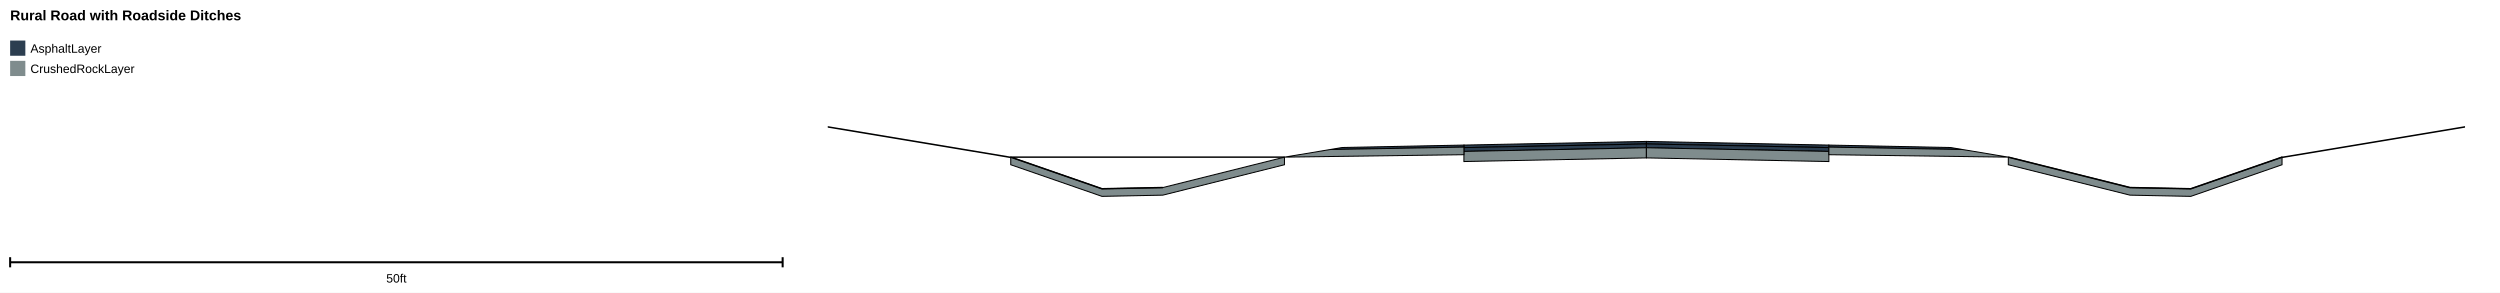
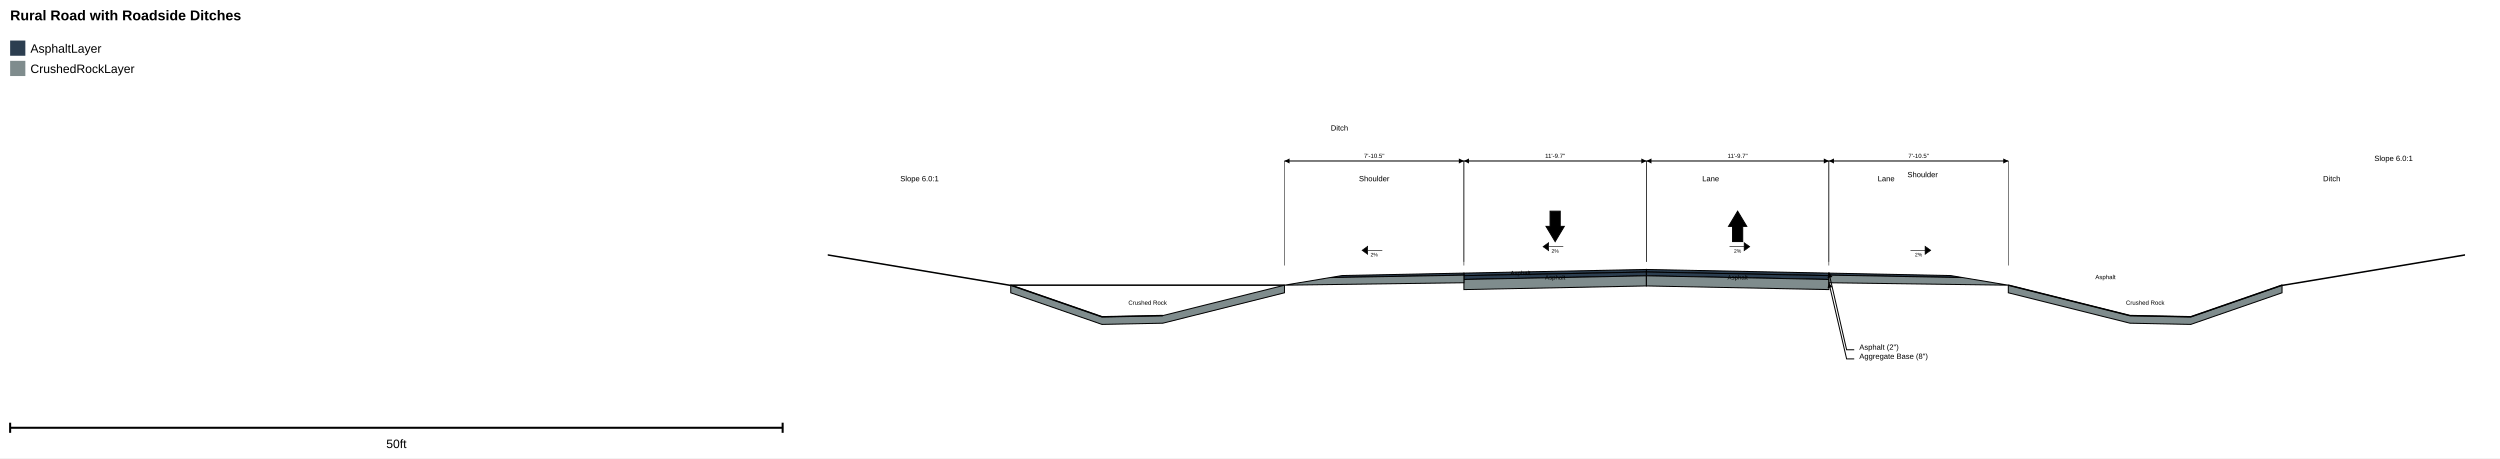
- <svg xmlns="http://www.w3.org/2000/svg" width="2466.0" height="288.7" viewBox="0 0 2466.0 288.7">
-   <rect width="2466.0" height="288.7" fill="white" />
+ <svg xmlns="http://www.w3.org/2000/svg" width="2466.0" height="452.0" viewBox="0 0 2466.0 452.0">
+   <rect width="2466.0" height="452.0" fill="white" />
  <g transform="scale(1,-1)">
-     <g transform="translate(0,-288.7)">
-       <polygon points="1624.00,149.20 1624.00,146.70 1444.00,143.10 1444.00,145.60" fill="#2C3E50" stroke="black" stroke-width="1" />
-       <polygon points="1624.00,146.70 1624.00,142.95 1444.00,139.35 1444.00,143.10" fill="#2C3E50" stroke="black" stroke-width="1" />
-       <polygon points="1624.00,142.95 1624.00,132.95 1444.00,129.35 1444.00,139.35" fill="#7F8C8D" stroke="black" stroke-width="1" />
-       <polygon points="1444.00,145.60 1444.00,143.60 1312.00,141.20 1324.00,143.20" fill="#2C3E50" stroke="black" stroke-width="1" />
-       <polygon points="1444.00,143.60 1444.00,136.10 1267.00,133.70 1312.00,141.20" fill="#7F8C8D" stroke="black" stroke-width="1" />
-       <polygon points="1267.00,133.70 1267.00,126.20 1147.00,96.20 1087.00,95.00 997.00,126.20 997.00,133.70 1087.00,102.50 1147.00,103.70" fill="#7F8C8D" stroke="black" stroke-width="1" />
-       <polyline points="1267.00,133.70 997.00,133.70 1087.00,102.50 1147.00,103.70" fill="none" stroke="black" stroke-width="1.5" />
-       <polygon points="997.00,133.70 997.00,133.20 817.00,163.20 817.00,163.70" fill="#BDC3C7" stroke="black" stroke-width="1" />
-       <polygon points="1624.00,149.20 1804.00,145.60 1804.00,143.10 1624.00,146.70" fill="#2C3E50" stroke="black" stroke-width="1" />
-       <polygon points="1624.00,146.70 1804.00,143.10 1804.00,139.35 1624.00,142.95" fill="#2C3E50" stroke="black" stroke-width="1" />
-       <polygon points="1624.00,142.95 1804.00,139.35 1804.00,129.35 1624.00,132.95" fill="#7F8C8D" stroke="black" stroke-width="1" />
-       <polygon points="1804.00,145.60 1924.00,143.20 1936.00,141.20 1804.00,143.60" fill="#2C3E50" stroke="black" stroke-width="1" />
-       <polygon points="1804.00,143.60 1936.00,141.20 1981.00,133.70 1804.00,136.10" fill="#7F8C8D" stroke="black" stroke-width="1" />
-       <polygon points="1981.00,133.70 2101.00,103.70 2161.00,102.50 2251.00,133.70 2251.00,126.20 2161.00,95.00 2101.00,96.20 1981.00,126.20" fill="#7F8C8D" stroke="black" stroke-width="1" />
-       <polyline points="1981.00,133.70 2101.00,103.70 2161.00,102.50 2251.00,133.70" fill="none" stroke="black" stroke-width="1.5" />
-       <polygon points="2251.00,133.70 2431.00,163.70 2431.00,163.20 2251.00,133.20" fill="#BDC3C7" stroke="black" stroke-width="1" />
+     <g transform="translate(0,-452.0)">
+       <polygon points="1624.00,186.20 1624.00,183.70 1444.00,180.10 1444.00,182.60" fill="#2C3E50" stroke="black" stroke-width="1" />
+       <polygon points="1624.00,183.70 1624.00,179.95 1444.00,176.35 1444.00,180.10" fill="#2C3E50" stroke="black" stroke-width="1" />
+       <polygon points="1624.00,179.95 1624.00,169.95 1444.00,166.35 1444.00,176.35" fill="#7F8C8D" stroke="black" stroke-width="1" />
+       <polygon points="1444.00,182.60 1444.00,180.60 1312.00,178.20 1324.00,180.20" fill="#2C3E50" stroke="black" stroke-width="1" />
+       <polygon points="1444.00,180.60 1444.00,173.10 1267.00,170.70 1312.00,178.20" fill="#7F8C8D" stroke="black" stroke-width="1" />
+       <polygon points="1267.00,170.70 1267.00,163.20 1147.00,133.20 1087.00,132.00 997.00,163.20 997.00,170.70 1087.00,139.50 1147.00,140.70" fill="#7F8C8D" stroke="black" stroke-width="1" />
+       <polyline points="1267.00,170.70 997.00,170.70 1087.00,139.50 1147.00,140.70" fill="none" stroke="black" stroke-width="1.5" />
+       <polygon points="997.00,170.70 997.00,170.20 817.00,200.20 817.00,200.70" fill="#BDC3C7" stroke="black" stroke-width="1" />
+       <polygon points="1624.00,186.20 1804.00,182.60 1804.00,180.10 1624.00,183.70" fill="#2C3E50" stroke="black" stroke-width="1" />
+       <polygon points="1624.00,183.70 1804.00,180.10 1804.00,176.35 1624.00,179.95" fill="#2C3E50" stroke="black" stroke-width="1" />
+       <polygon points="1624.00,179.95 1804.00,176.35 1804.00,166.35 1624.00,169.95" fill="#7F8C8D" stroke="black" stroke-width="1" />
+       <polygon points="1804.00,182.60 1924.00,180.20 1936.00,178.20 1804.00,180.60" fill="#2C3E50" stroke="black" stroke-width="1" />
+       <polygon points="1804.00,180.60 1936.00,178.20 1981.00,170.70 1804.00,173.10" fill="#7F8C8D" stroke="black" stroke-width="1" />
+       <polygon points="1981.00,170.70 2101.00,140.70 2161.00,139.50 2251.00,170.70 2251.00,163.20 2161.00,132.00 2101.00,133.20 1981.00,163.20" fill="#7F8C8D" stroke="black" stroke-width="1" />
+       <polyline points="1981.00,170.70 2101.00,140.70 2161.00,139.50 2251.00,170.70" fill="none" stroke="black" stroke-width="1.5" />
+       <polygon points="2251.00,170.70 2431.00,200.70 2431.00,200.20 2251.00,170.20" fill="#BDC3C7" stroke="black" stroke-width="1" />
+       <g id="symbol-c0aa9897" transform="translate(1534.00,228.70) scale(1.0) rotate(-180.0)">
+         <g>
+           <path d="M -5,-15 L 5,-15 L 5,0 L 9,0 L 0,15 L -9,0 L -5,0 Z" fill="black" stroke="black" stroke-width="1" />
+         </g>
+       </g>
+       <g id="symbol-7e2cb763" transform="translate(1534.00,208.70) scale(0.8) rotate(-180.0)">
+         <g>
+           <path d="M -10,0 L 8,0 L 8,-5 L 15,0 L 8,5 L 8,0 Z" fill="black" stroke="black" stroke-width="0.75" />
+         </g>
+       </g>
+       <text x="1534.00" y="202.70" font-family="Arial" font-size="5.0" text-anchor="middle" transform="translate(0,405.40) scale(1,-1)" fill="black">2%</text>
+       <text x="1534.00" y="176.28" font-family="Arial" font-size="6.0" text-anchor="middle" transform="translate(0,352.55) scale(1,-1)" fill="black">Asphalt</text>
+       <g id="symbol-00190a93" transform="translate(1355.50,205.10) scale(0.8) rotate(-180.0)">
+         <g>
+           <path d="M -10,0 L 8,0 L 8,-5 L 15,0 L 8,5 L 8,0 Z" fill="black" stroke="black" stroke-width="0.75" />
+         </g>
+       </g>
+       <text x="1355.50" y="199.10" font-family="Arial" font-size="5.0" text-anchor="middle" transform="translate(0,398.20) scale(1,-1)" fill="black">2%</text>
+       <text x="1499.80" y="180.65" font-family="Arial" font-size="6.0" text-anchor="middle" transform="translate(0,361.30) scale(1,-1)" fill="black">Asphalt</text>
+       <text x="1132.00" y="151.35" font-family="Arial" font-size="6.0" text-anchor="middle" transform="translate(0,302.70) scale(1,-1)" fill="black">Crushed Rock</text>
+       <g id="symbol-d85b2471" transform="translate(1714.00,228.70) scale(1.0) rotate(-0.0)">
+         <g>
+           <path d="M -5,-15 L 5,-15 L 5,0 L 9,0 L 0,15 L -9,0 L -5,0 Z" fill="black" stroke="black" stroke-width="1" />
+         </g>
+       </g>
+       <g id="symbol-e1543a34" transform="translate(1714.00,208.70) scale(0.8) rotate(-0.0)">
+         <g>
+           <path d="M -10,0 L 8,0 L 8,-5 L 15,0 L 8,5 L 8,0 Z" fill="black" stroke="black" stroke-width="0.75" />
+         </g>
+       </g>
+       <text x="1714.00" y="202.70" font-family="Arial" font-size="5.0" text-anchor="middle" transform="translate(0,405.40) scale(1,-1)" fill="black">2%</text>
+       <text x="1714.00" y="176.28" font-family="Arial" font-size="6.0" text-anchor="middle" transform="translate(0,352.55) scale(1,-1)" fill="black">Asphalt</text>
+       <g id="symbol-3cb68509" transform="translate(1892.50,205.10) scale(0.8) rotate(-0.0)">
+         <g>
+           <path d="M -10,0 L 8,0 L 8,-5 L 15,0 L 8,5 L 8,0 Z" fill="black" stroke="black" stroke-width="0.75" />
+         </g>
+       </g>
+       <text x="1892.50" y="199.10" font-family="Arial" font-size="5.0" text-anchor="middle" transform="translate(0,398.20) scale(1,-1)" fill="black">2%</text>
+       <text x="2076.80" y="176.65" font-family="Arial" font-size="6.0" text-anchor="middle" transform="translate(0,353.30) scale(1,-1)" fill="black">Asphalt</text>
+       <text x="2116.00" y="151.35" font-family="Arial" font-size="6.0" text-anchor="middle" transform="translate(0,302.70) scale(1,-1)" fill="black">Crushed Rock</text>
+       <g id="dimension-74389696">
+         <line x1="1444.00" y1="193.70" x2="1444.00" y2="293.20" stroke="black" stroke-width="0.5" />
+         <line x1="1624.00" y1="193.70" x2="1624.00" y2="293.20" stroke="black" stroke-width="0.5" />
+         <line x1="1444.00" y1="293.20" x2="1624.00" y2="293.20" stroke="black" stroke-width="1" />
+         <polygon points="1444.00,293.20 1439.00,290.70 1439.00,295.70" fill="black" transform="rotate(180.0,1444.00,293.20)" />
+         <polygon points="1624.00,293.20 1619.00,290.70 1619.00,295.70" fill="black" transform="rotate(0.0,1624.00,293.20)" />
+         <text x="1534.00" y="296.20" font-family="Arial" font-size="6.0" text-anchor="middle" transform="translate(0,592.40) scale(1,-1)" fill="black">11'-9.7"</text>
+       </g>
+       <text x="1687.40" y="273.20" font-family="Arial" font-size="7.5" text-anchor="middle" transform="translate(0,546.40) scale(1,-1)" fill="black">Lane</text>
+       <g id="dimension-28a56b41">
+         <line x1="1267.00" y1="190.10" x2="1267.00" y2="293.20" stroke="black" stroke-width="0.5" />
+         <line x1="1444.00" y1="190.10" x2="1444.00" y2="293.20" stroke="black" stroke-width="0.5" />
+         <line x1="1267.00" y1="293.20" x2="1444.00" y2="293.20" stroke="black" stroke-width="1" />
+         <polygon points="1267.00,293.20 1262.00,290.70 1262.00,295.70" fill="black" transform="rotate(180.0,1267.00,293.20)" />
+         <polygon points="1444.00,293.20 1439.00,290.70 1439.00,295.70" fill="black" transform="rotate(0.0,1444.00,293.20)" />
+         <text x="1355.50" y="296.20" font-family="Arial" font-size="6.0" text-anchor="middle" transform="translate(0,592.40) scale(1,-1)" fill="black">7'-10.5"</text>
+       </g>
+       <text x="1355.50" y="273.20" font-family="Arial" font-size="7.5" text-anchor="middle" transform="translate(0,546.40) scale(1,-1)" fill="black">Shoulder</text>
+       <g id="dimension-0efe05a2">
+         <line x1="1624.00" y1="193.70" x2="1624.00" y2="293.20" stroke="black" stroke-width="0.5" />
+         <line x1="1804.00" y1="193.70" x2="1804.00" y2="293.20" stroke="black" stroke-width="0.5" />
+         <line x1="1624.00" y1="293.20" x2="1804.00" y2="293.20" stroke="black" stroke-width="1" />
+         <polygon points="1624.00,293.20 1619.00,290.70 1619.00,295.70" fill="black" transform="rotate(180.0,1624.00,293.20)" />
+         <polygon points="1804.00,293.20 1799.00,290.70 1799.00,295.70" fill="black" transform="rotate(0.0,1804.00,293.20)" />
+         <text x="1714.00" y="296.20" font-family="Arial" font-size="6.0" text-anchor="middle" transform="translate(0,592.40) scale(1,-1)" fill="black">11'-9.7"</text>
+       </g>
+       <text x="1860.50" y="273.20" font-family="Arial" font-size="7.5" text-anchor="middle" transform="translate(0,546.40) scale(1,-1)" fill="black">Lane</text>
+       <g id="dimension-adbfb0ea">
+         <line x1="1804.00" y1="190.10" x2="1804.00" y2="293.20" stroke="black" stroke-width="0.5" />
+         <line x1="1981.00" y1="190.10" x2="1981.00" y2="293.20" stroke="black" stroke-width="0.5" />
+         <line x1="1804.00" y1="293.20" x2="1981.00" y2="293.20" stroke="black" stroke-width="1" />
+         <polygon points="1804.00,293.20 1799.00,290.70 1799.00,295.70" fill="black" transform="rotate(180.0,1804.00,293.20)" />
+         <polygon points="1981.00,293.20 1976.00,290.70 1976.00,295.70" fill="black" transform="rotate(0.0,1981.00,293.20)" />
+         <text x="1892.50" y="296.20" font-family="Arial" font-size="6.0" text-anchor="middle" transform="translate(0,592.40) scale(1,-1)" fill="black">7'-10.5"</text>
+       </g>
+       <text x="1896.50" y="277.20" font-family="Arial" font-size="7.5" text-anchor="middle" transform="translate(0,554.40) scale(1,-1)" fill="black">Shoulder</text>
+       <text x="907.00" y="273.20" font-family="Arial" font-size="7.5" text-anchor="middle" transform="translate(0,546.40) scale(1,-1)" fill="black">Slope 6.0:1</text>
+       <text x="1321.25" y="323.20" font-family="Arial" font-size="7.5" text-anchor="middle" transform="translate(0,646.40) scale(1,-1)" fill="black">Ditch</text>
+       <text x="2300.00" y="273.20" font-family="Arial" font-size="7.5" text-anchor="middle" transform="translate(0,546.40) scale(1,-1)" fill="black">Ditch</text>
+       <text x="2361.00" y="293.20" font-family="Arial" font-size="7.5" text-anchor="middle" transform="translate(0,586.40) scale(1,-1)" fill="black">Slope 6.0:1</text>
+       <g id="leader-5442c33d">
+         <polyline points="1804.00,183.15 1821.50,107.00 1829.00,107.00" fill="none" stroke="black" stroke-width="1" />
+         <polygon points="1804.00,183.15 1799.00,180.65 1799.00,185.65" fill="black" transform="rotate(102.9424,1804.00,183.15)" />
+         <text x="1834.00" y="107.00" font-family="Arial" font-size="7.5" text-anchor="start" transform="translate(0,214.00) scale(1,-1)" fill="black">Asphalt (2")</text>
+       </g>
+       <g id="leader-d0e85273">
+         <polyline points="1804.00,173.15 1821.50,98.00 1829.00,98.00" fill="none" stroke="black" stroke-width="1" />
+         <polygon points="1804.00,173.15 1799.00,170.65 1799.00,175.65" fill="black" transform="rotate(103.1087,1804.00,173.15)" />
+         <text x="1834.00" y="98.00" font-family="Arial" font-size="7.5" text-anchor="start" transform="translate(0,196.00) scale(1,-1)" fill="black">Aggregate Base (8")</text>
+       </g>
    </g>
  </g>
  <text x="10" y="20" font-family="Arial" font-size="14" font-weight="bold">Rural Road with Roadside Ditches</text>
  <rect x="10" y="40" width="15" height="15" fill="#2C3E50" />
  <text x="30" y="52" font-family="Arial" font-size="12">AsphaltLayer</text>
  <rect x="10" y="60" width="15" height="15" fill="#7F8C8D" />
  <text x="30" y="72" font-family="Arial" font-size="12">CrushedRockLayer</text>
-   <line x1="10" y1="258.7" x2="772" y2="258.7" stroke="black" stroke-width="2" />
-   <line x1="10" y1="253.7" x2="10" y2="263.7" stroke="black" stroke-width="2" />
-   <line x1="772" y1="253.7" x2="772" y2="263.7" stroke="black" stroke-width="2" />
-   <text x="391" y="278.7" font-family="Arial" font-size="12" text-anchor="middle">50ft</text>
+   <line x1="10" y1="421.95" x2="772" y2="421.95" stroke="black" stroke-width="2" />
+   <line x1="10" y1="416.95" x2="10" y2="426.95" stroke="black" stroke-width="2" />
+   <line x1="772" y1="416.95" x2="772" y2="426.95" stroke="black" stroke-width="2" />
+   <text x="391" y="441.95" font-family="Arial" font-size="12" text-anchor="middle">50ft</text>
</svg>
